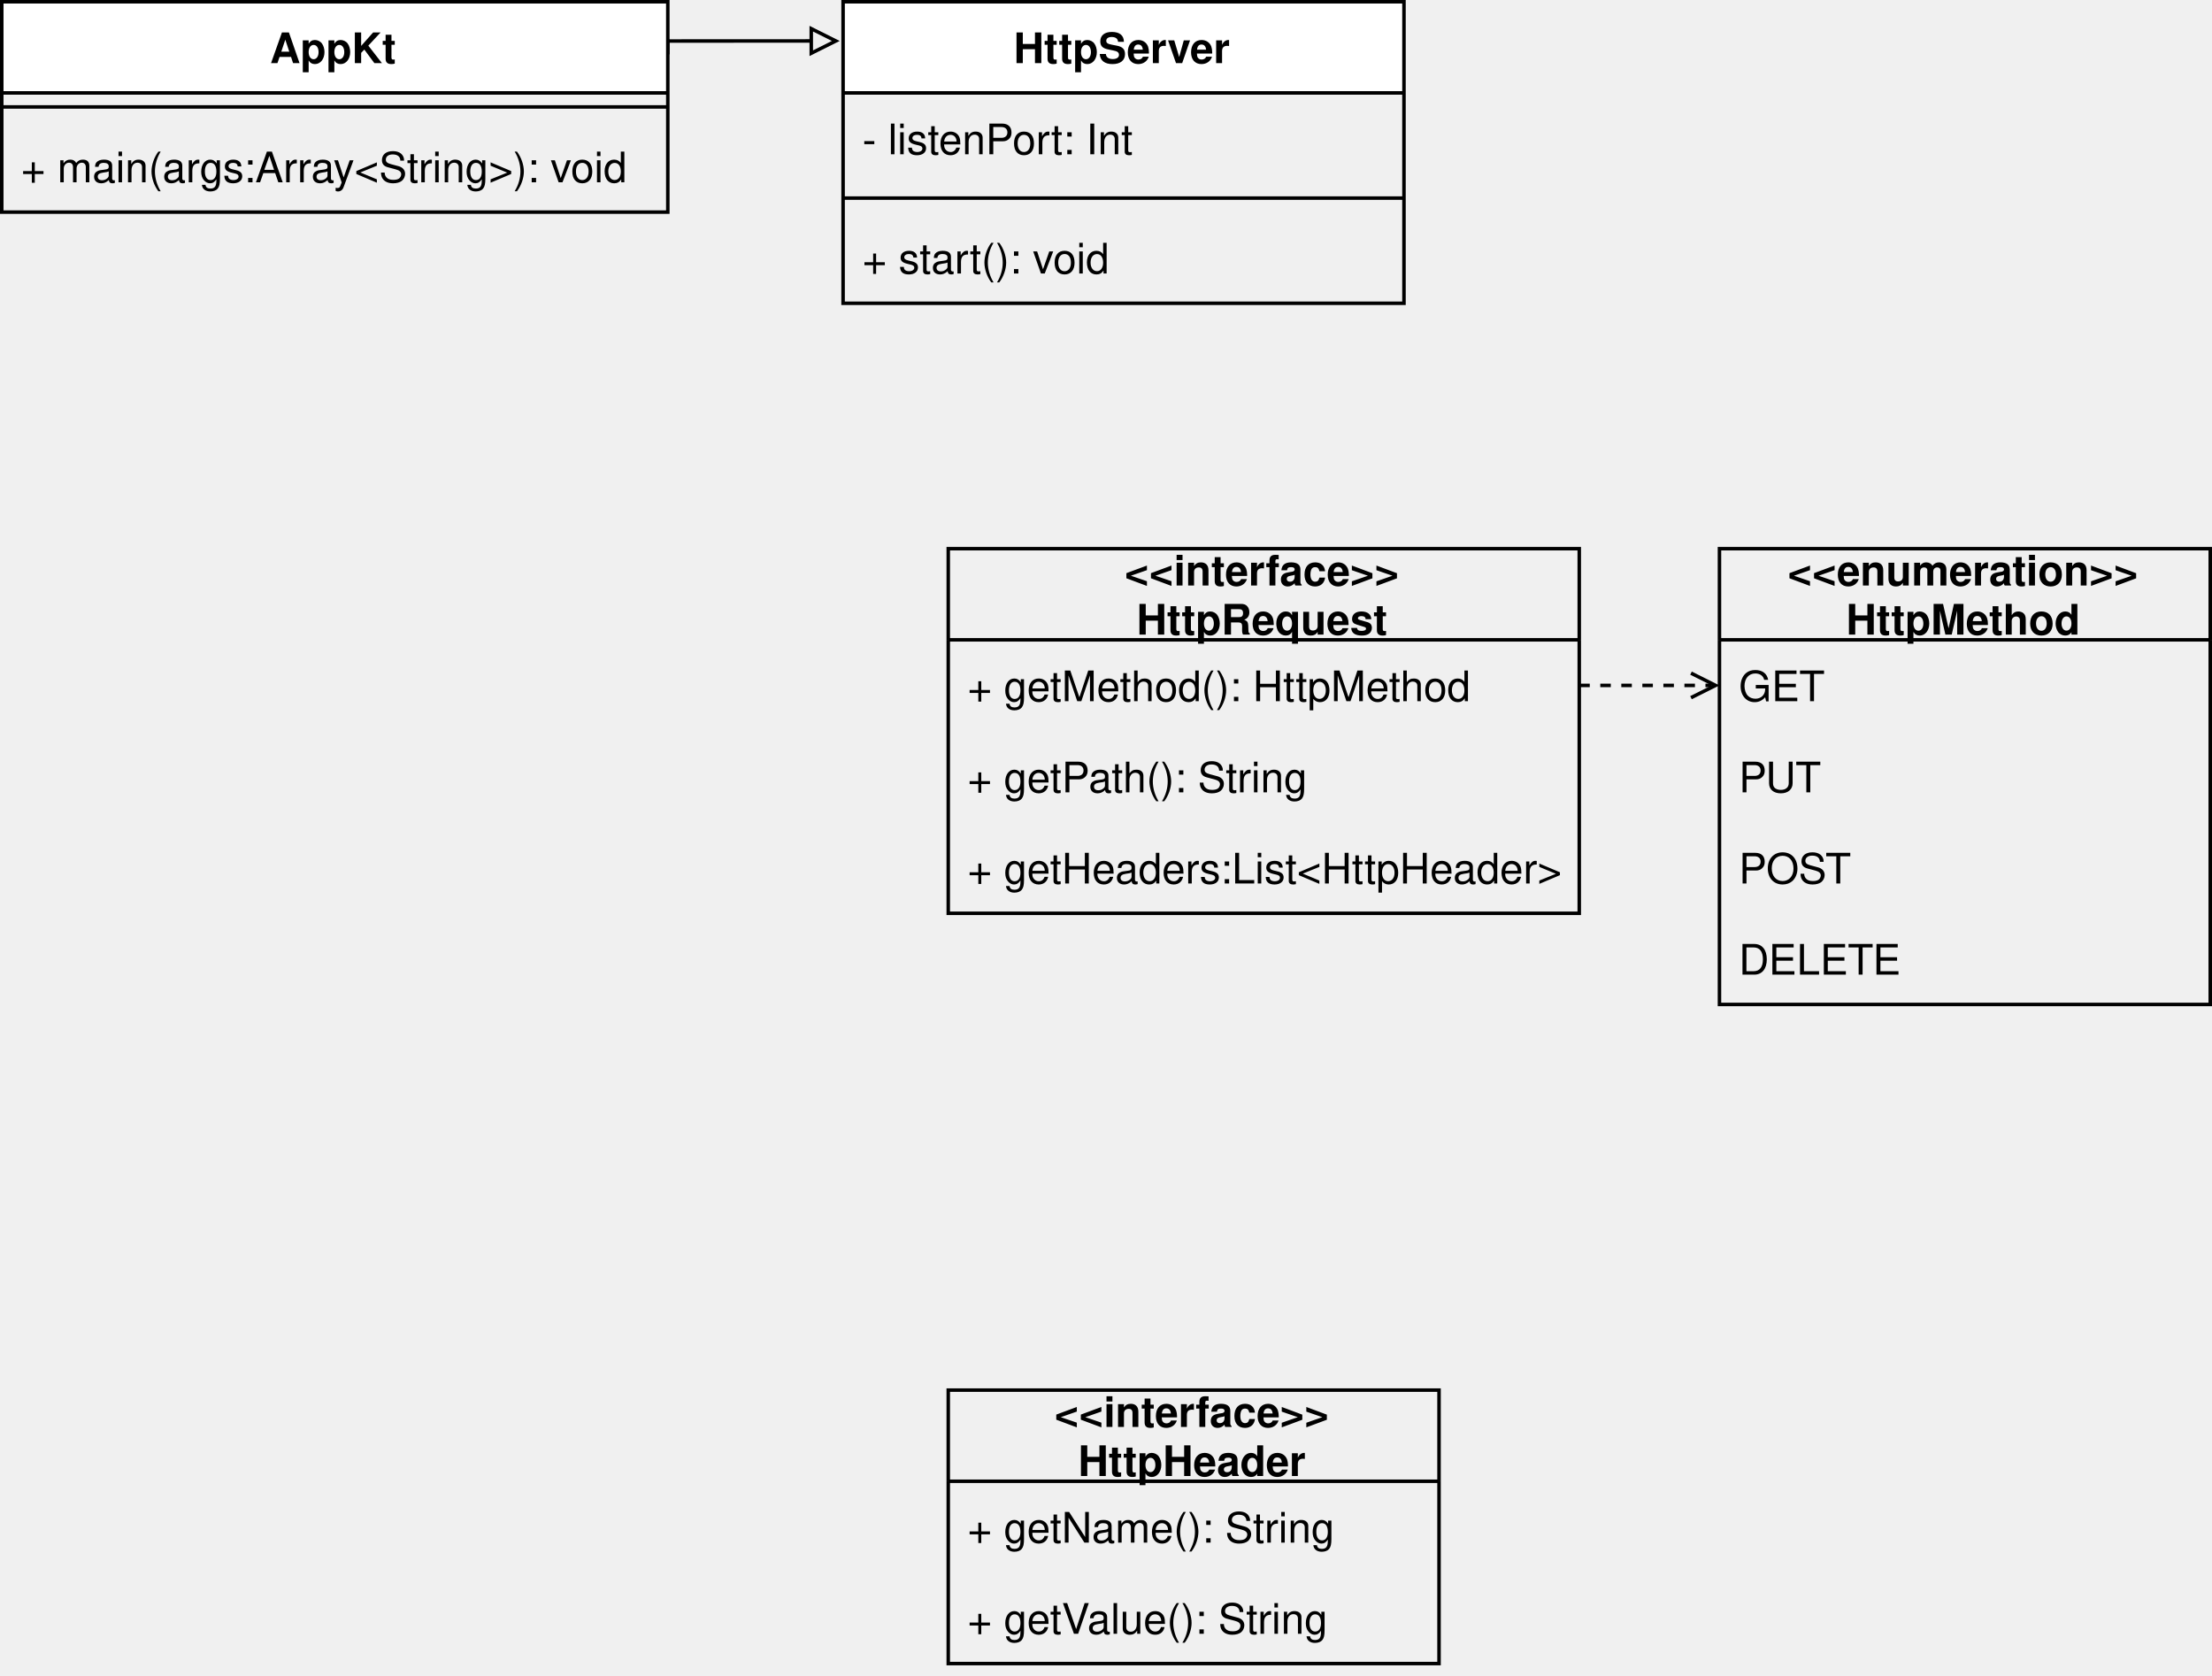
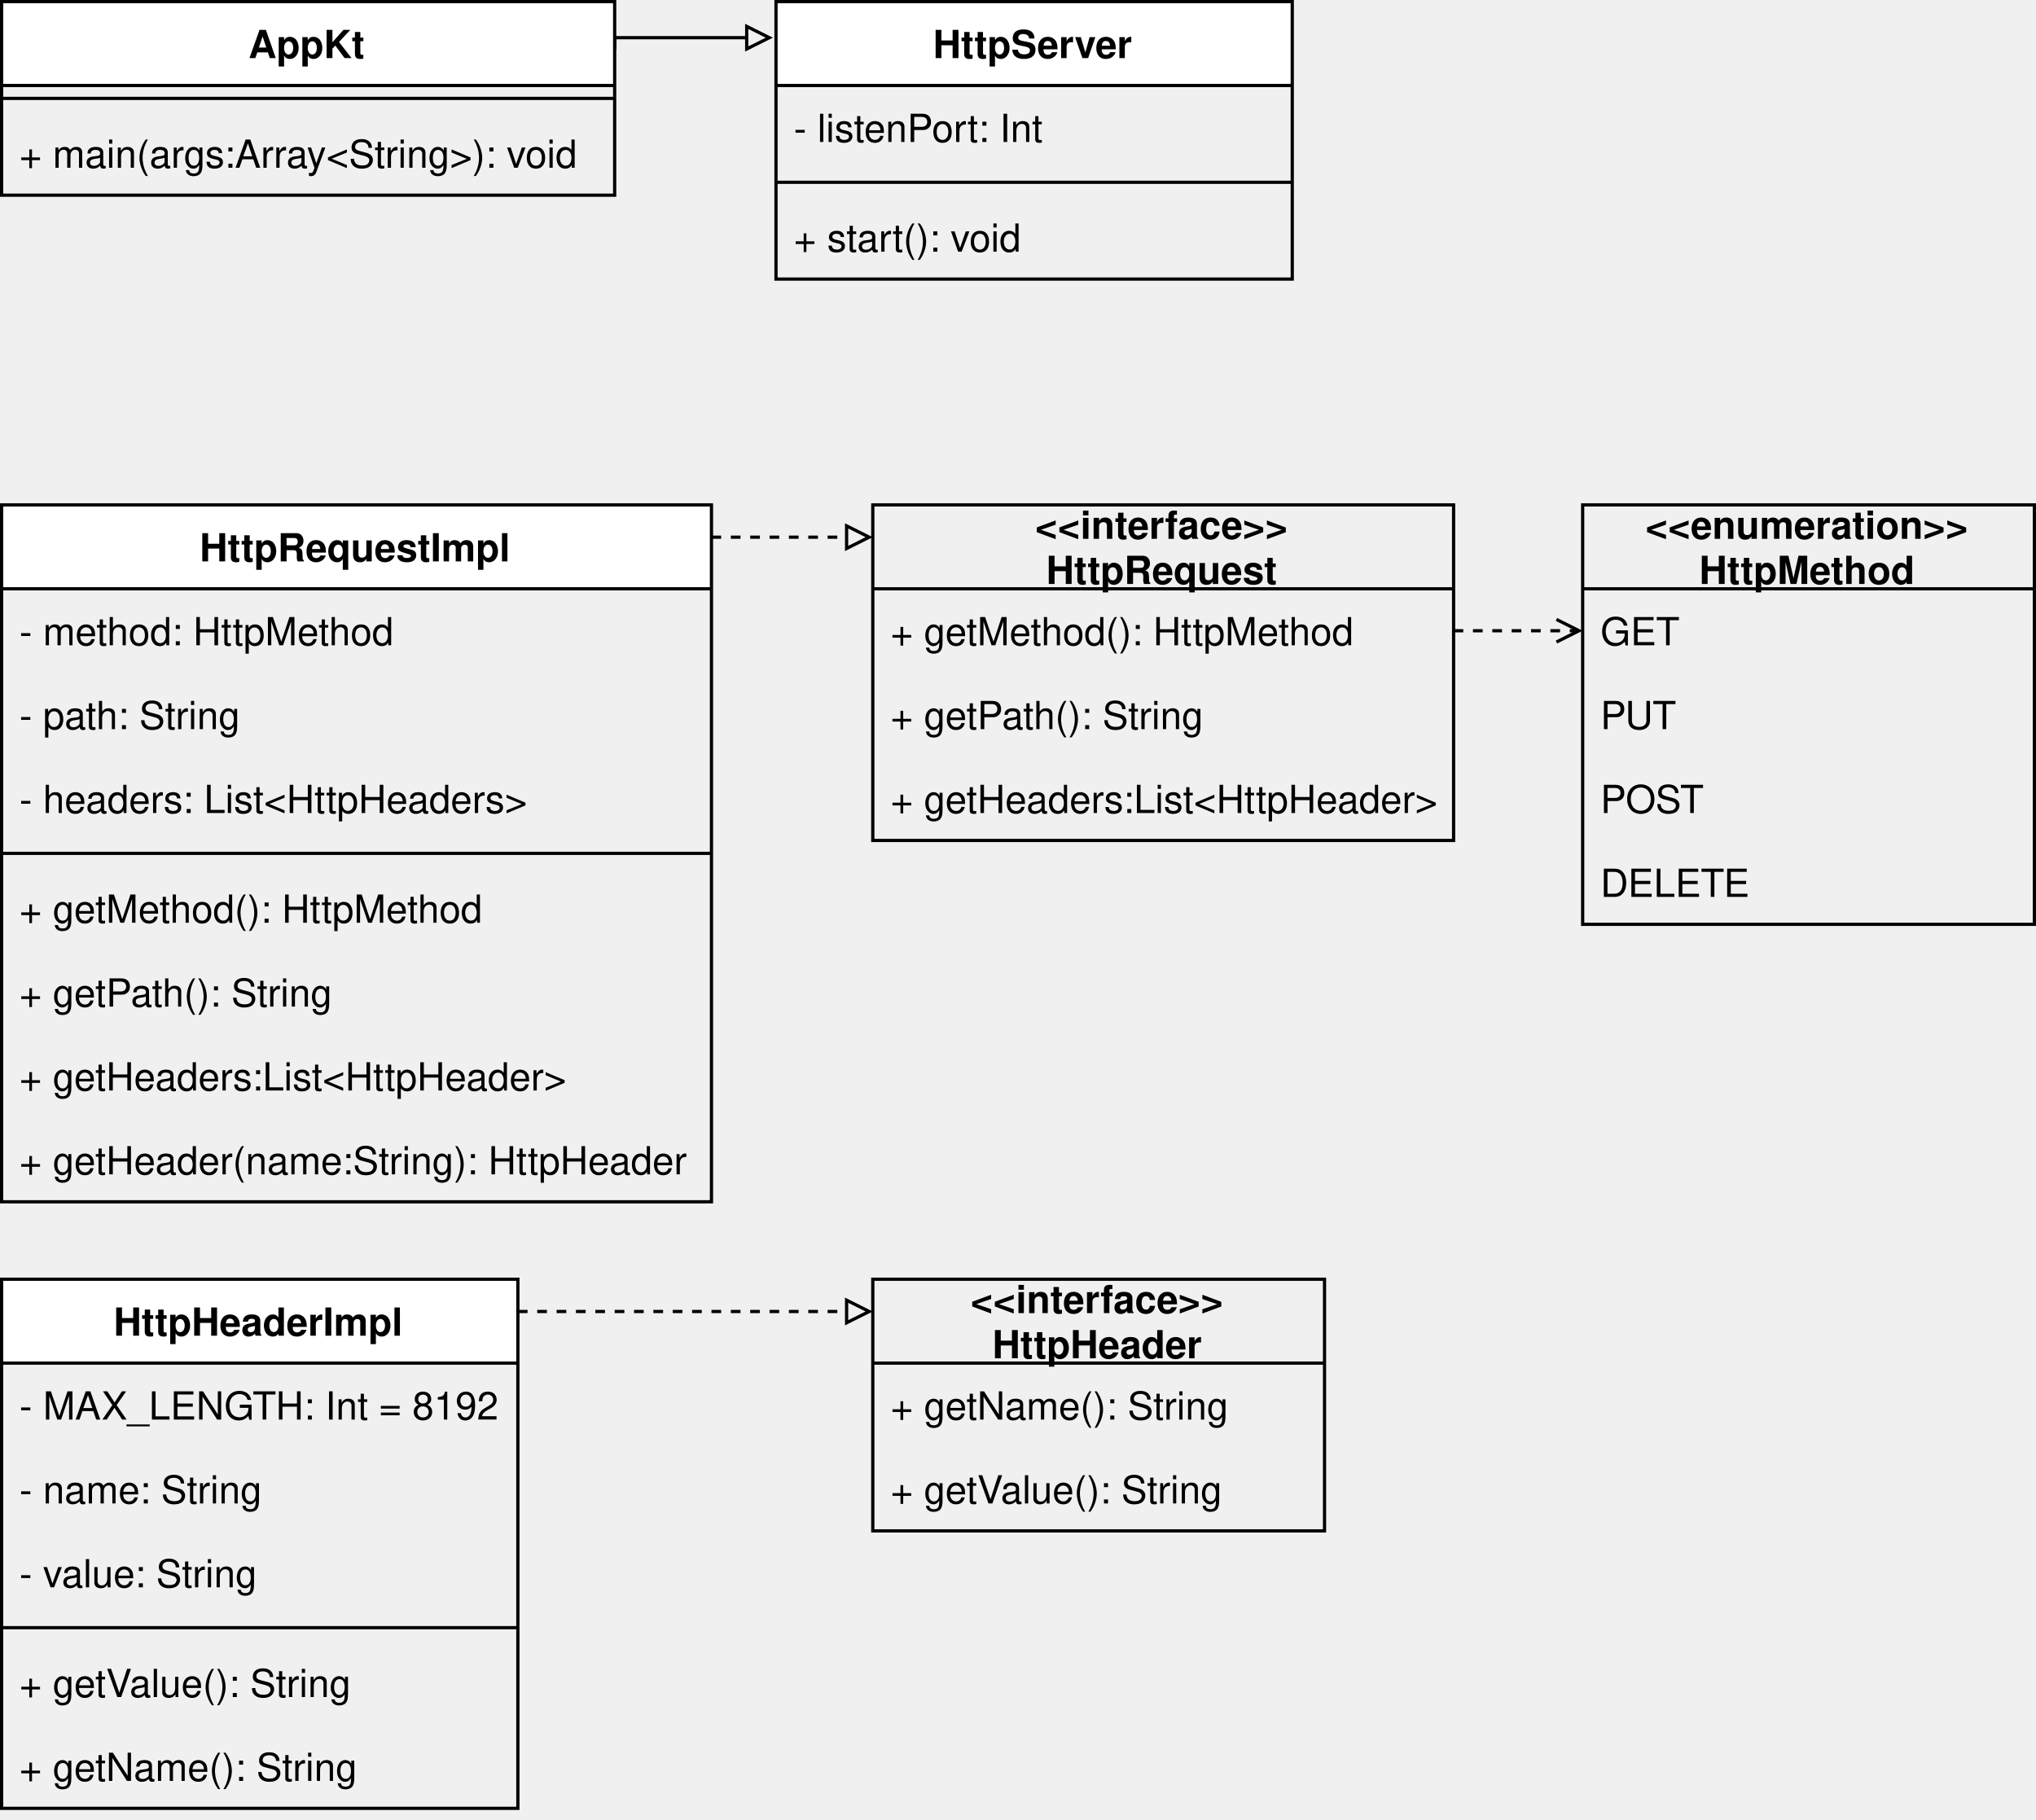
- <svg xmlns="http://www.w3.org/2000/svg" version="1.1" width="631px" height="478px" viewBox="-0.5 -0.5 631 478" content="&lt;mxfile host=&quot;&quot; modified=&quot;2020-07-09T05:23:17.477Z&quot; agent=&quot;5.0 (Macintosh; Intel Mac OS X 10_15_5) AppleWebKit/537.36 (KHTML, like Gecko) Code/1.46.1 Chrome/78.0.39.130 Electron/7.3.1 Safari/537.36&quot; etag=&quot;VWL4TbR3YO5P7aA0TP8R&quot; version=&quot;13.1.3&quot;&gt;&lt;diagram id=&quot;6hGFLwfOUW9BJ-s0fimq&quot; name=&quot;Page-1&quot;&gt;7Zptc+I2EMc/DTPXF8ngx5CXQLikU9IyR9revVSwgtXIliuLBO7Td2VJ2MaCkODkOnOeYRK0XglLv/+u1oKeN07W1xxl8S2LMO25/Wjd8656ruv5F/BXGjbK4PuuMiw5iZTJKQ1z8h1rY19bVyTCec1RMEYFyerGBUtTvBA1G+KcPdfdHhitf2qGlrhhmC8QbVr/JpGIlXXgXpT2G0yWsflkJ7xUVxJknPVM8hhF7Lli8iY9b8wZE+pdsh5jKtfOrIvq93nP1e2NcZyKozr4+j7ExkwORzBX3WRcxGzJUkQnpXXE2SqNsByhD63SZ8pYBkYHjP9gITYaHFoJBqZYJFRfxWsivlbef5NDnbuBbl6t9dBFY2MaqeAb2eusf97vh8ai+jqeaZedi1bZOxpK8tC8p2zxqEyfCaVV9xnmJMECc21sLqde4Zyt+EIvWKgViPgSGy+NV65lpZ9mcI0ZfAjfgAPHFAnyVNcV0vJcbv10V5gB2lQcMkZSkVdGnkkDOOhAcz19HzrO3H5QVQO8USOaVuXWSlOhmD3q0cM/IbrSU7gRIptj/gRLuCus/JkkFKVSQQ8sFUZjUgSIkmUK7xewznLxR9BfEAi4ob4gpLJGi5jQaIo2bCXXORdo8Whao5hx8h2GRUZkcJkLLUE3rHnMZU+NmOMcfGYGsbNjukXrmuMU5UIbFoxSlOXkfjuNBCRA0hETgiUvKUjOEK8PisNQHNQpOpc6aJ/L3OOE2ieu5J1BuF9PFQ0cROxdNhCfQZOSXOB0BrHf84bQ/lXKboc3TE8UHDh7xGNGmYyqlCkBQODtmIwGKH4QexWQZ2hB0uW08LnyS8sXPW1pYtD3gRaxHpMowmmRswQSSKGSXHTowI0GI3jB6o3750EvgBsfQ9sp2/CS7lyMWQpzQaQAiUEHz1hqwYa4fzRjE5nhcUjdFpA6bgNpgx0lBRPFzuxxzpvAJYCg2DY0qbtikzhzGjS9Jk3PQo6ie0xnLCeCMDk+V747RD8CWuAeGYctMPMszEYFM8hyn35RUfjEwL8Lw7cTNfQ+Igx97/9Ter1UeW1rJ5YVGC2l09dqozLqgZqs0K4ZWcuvsFXGjlAeF/N1toh3iqoX6zN/0CzQVOieUI8dTdm3BG5IlWDVfyJrngcEt+uGS33B/O+5niOXQZZVNxhFryurTquXLMnhB5ZQjSC2cN9bQnlOvYQKLi2B7lsC/aKF3O0He3I3qPF3lGCTveeCQwb9yfP3C5hVOL2qjLJhbSV/h/ux/iVtHdfWuNoqrXfjetFaxv6C/13JRehS9ukp2wssKXtg0YDT91sQwWB/cN9iqLoiE92Ss7J0EX4wwi9enbltdFuJ8OaZxhbuDIm4S9ytYbUl7vfCGjRPI7dYVe0Mgw+nRCZklcerVbVJ4B3sN8M2xfKHwHYssOu7NE5XCeaoOCY6vE/vyd/dNv3yNh14R2zTtlLNMR1PUkHzKPN6ctcF8SGewetPot+r1A6ap5qzPzt8p+D7yCeloHm2Nftj3vE7hZ9tD303fs2DqavJdHI36QieQHD7/PkRCJtnUMMs++1VJw7dd+8Hyhu/Xt1Yv3q/tLANWyhubEcQO1h/wq9pw6MRHihobMhaOOnfd66QwMQ+gT7l86f+DY96RDEnDOqppPsWtxXg3pEx+ob8C83yt3nqB1PlDxy9yX8=&lt;/diagram&gt;&lt;/mxfile&gt;">
+ <svg xmlns="http://www.w3.org/2000/svg" version="1.1" width="631px" height="564px" viewBox="-0.5 -0.5 631 564" content="&lt;mxfile host=&quot;&quot; modified=&quot;2020-07-09T05:52:46.902Z&quot; agent=&quot;5.0 (Macintosh; Intel Mac OS X 10_15_5) AppleWebKit/537.36 (KHTML, like Gecko) Code/1.46.1 Chrome/78.0.39.130 Electron/7.3.1 Safari/537.36&quot; etag=&quot;_H7C9uYokoQD2ApF-cXV&quot; version=&quot;13.1.3&quot;&gt;&lt;diagram id=&quot;6hGFLwfOUW9BJ-s0fimq&quot; name=&quot;Page-1&quot;&gt;7Zxfc9o4EMA/DTO9hzD+gw08AqFJ50iPaXJ3vacbFSugq21xtkign76SJWEbyWCCTe+m6mQatJaEpd/uar2S03En0fYuAevVAw5g2HGsYNtxbzuOM3Bd+j8T7LjAcywuWCYo4CI7Fzyib1AIZbUNCmBaqkgwDglal4ULHMdwQUoykCT4tVztGYflb12DJVQEjwsQqtI/UUBWYlhOP5ffQ7RcyW+2/SG/EgFZWYwkXYEAvxZE7rTjThKMCf8UbScwZHMn54W3e19xdX9jCYxJrQY9cR9kJwcHAzpWUcQJWeEljkE4zaXjBG/iALIeLFrK68wwXlOhTYX/QEJ2AhzYEExFKxKF4ircIvK58Pkv1lXX8UTxdiu6zgo7WYhJsmOtbqyuZflSwtvariznjbNS3joYMfK0+CXEi69c9B6FYbH6HCYoggQmQqhOp5jhFG+ShZgwX2ggSJZQ1hJ42VwW2gkGdxDTL0l2tEICQ0DQS1mvgFDP5b6eaEpHAHaFCmuMYpIWep4zAa0gDM1xxX0IO3Msr6gN9APvUZYKt5aLMo2p0B7R/QsIN2II94SsH2HyQqfwULHSVxSFIGYa9IxjInWMKQEI0TKmnxd0ntnkj2l7gqjBjcQFwjRrvFihMJiBHd6weU4JWHyVpfEKJ+gb7RZIJaOXEyJU0PFLNR5ZS4E4gSmtM5eI7QPRA9iWKs5ASoRggcMQrFP0ZT+MiKoAiseYEByd0iA2Qrg9qhyS4qBM0R4Ko33NfY/tizqrgt8Z+NX6VNCBo4jdoYL4hhZDlBIYz6ntd9wRLX9ganfAmw6PZBwS/BVOcIiZVcWYKwA1vAOR1IEQPpNKDUjXYIHi5Syrc9vLJZ/EsJkI07bPYWbrKxQEMM58FgEEcFSMizAdeqPemP7Q2ZtYXa/j0Ruf0LKdl+kPq56QCY7pWADKQEKqB6+Q6YIOsVWbsbRMvx5SpwGktqMgVdiFKGPC2ck1zn4TuIgiyJYNQeopWyRubIWmq9J0NeRC8AWGc5wigjDrP+F1D4heA5rn1LTDBpi5GmbjjBn1cu9+4Vb4gml9Y4ZvJyrpXcMMe+5/J/Q6FXntYye8zjBqQqfPxUKh1yMxWaa7smehfpms0HcA0lU2XrtuONYbqPGYtNTm4rHalHsaw/VDrrD8N2IxzzOg9+/4S3FB/u44rs2mgYVV9xAE54VVl8VLGufwfw2hXLscQnlDjaH3NIbeb8B397wK303V8yOIoPTejyShHtT47z3mve1cFEbpsDbiv/1qrH8wmeHaGFddpNUa135jHvsT/HfDJsG47MtdtutpXPZAowO21WtACQbVxv0AadQVSOtmnLnEWHhu4f3auI94bh3dRixczWns4c4BWRnH3RhWneNuC6unZiP3WHnsTDsfzRBzyNyPF6Nq6cAN7DfDlsHyVWDbGtjlVRrGmwgmIEsTHV+nK/y3WaZPL9OeW2OZ1oVqtmx4kRaoqcy76ZMx4j1Prz7QH/AI5alZzfnvBt8l+K75pOSpua35b4+G3yX8dGtoa/zUxNTtdDZ9mhqCFxDcP39eA6Gagxqt17+elXEwe+9HwpteObrRbr0PNWz9BoIbXQriAOtPuE3r10Z4JKDRIWsg01+VV4jowN5R/WTPn+IMD39EkRkG/lRidnEbAe7WtNFGllBfIXWFTdw6G6cnD7xpdlYPtkdPbrV6mq1Wnja49KSbcpTNtfzusGfl/7ySY3Z9t+s7B4lffluio5zpuafoXOvgEdc/OFN5Xv2LT915/R+hcyV1aUQB36Zzfl+jc72WdG7Y7VXrnG853YE/zP+1on3O0Dr41uPad6L+5dqnhiWFra4P0To0wWeu3cqqpdHvusGnLrW2P0heWtjsJlY2/cHPiKdKzdZXMVw5QZmbzDkBqh5rE8+L6h7JTXa37JvNnlcjPDUpuPZ4qtsgN9nXyO0uWtDveKVmy6sB1pp0XXus1c0Ohd1PkhC4DJouQ6el1kBKwK86uG0OkrQE176m+9Wd7jUnSVrh6l7T1R45smuOklyDtl/TRTdC+8hJXs70XQwiemXE7bjgsCvO5BvUZ6DWnMVvD7V6uDfHaJIX7SUvtG9c6F6t2lv+RZjVJBV7LHoYff57Nv1493RfeGvVyq5bA3uohtPGjosbMRWZ/R/wCquvT04JL20CriZ41n27tQmefX1aShQN0EaA6o4WtQZUdzzX5CrOh6Y9TdTSS+Z9XYLJvNHWDldNmqI9azyShDJvoDbLVZOmaIorLeZ/GYpv3eZ/Xsudfgc=&lt;/diagram&gt;&lt;/mxfile&gt;">
  <defs>
    <clipPath id="mx-clip-244-31-152-26-0">
      <rect x="244" y="31" width="152" height="26" />
    </clipPath>
    <clipPath id="mx-clip-244-65-152-26-0">
      <rect x="244" y="65" width="152" height="26" />
    </clipPath>
    <clipPath id="mx-clip-274-427-132-26-0">
      <rect x="274" y="427" width="132" height="26" />
    </clipPath>
    <clipPath id="mx-clip-274-453-132-26-0">
      <rect x="274" y="453" width="132" height="26" />
    </clipPath>
    <clipPath id="mx-clip-274-187-172-26-0">
      <rect x="274" y="187" width="172" height="26" />
    </clipPath>
    <clipPath id="mx-clip-274-213-172-26-0">
      <rect x="274" y="213" width="172" height="26" />
    </clipPath>
    <clipPath id="mx-clip-274-239-172-26-0">
      <rect x="274" y="239" width="172" height="26" />
    </clipPath>
    <clipPath id="mx-clip-494-187-132-26-0">
      <rect x="494" y="187" width="132" height="26" />
    </clipPath>
    <clipPath id="mx-clip-494-213-132-26-0">
      <rect x="494" y="213" width="132" height="26" />
    </clipPath>
    <clipPath id="mx-clip-494-239-132-26-0">
      <rect x="494" y="239" width="132" height="26" />
    </clipPath>
    <clipPath id="mx-clip-494-265-132-26-0">
      <rect x="494" y="265" width="132" height="26" />
    </clipPath>
    <clipPath id="mx-clip-4-39-182-26-0">
      <rect x="4" y="39" width="182" height="26" />
    </clipPath>
+     <clipPath id="mx-clip-4-187-212-26-0">
+       <rect x="4" y="187" width="212" height="26" />
+     </clipPath>
+     <clipPath id="mx-clip-4-213-212-26-0">
+       <rect x="4" y="213" width="212" height="26" />
+     </clipPath>
+     <clipPath id="mx-clip-4-239-212-26-0">
+       <rect x="4" y="239" width="212" height="26" />
+     </clipPath>
+     <clipPath id="mx-clip-4-273-212-26-0">
+       <rect x="4" y="273" width="212" height="26" />
+     </clipPath>
+     <clipPath id="mx-clip-4-299-212-26-0">
+       <rect x="4" y="299" width="212" height="26" />
+     </clipPath>
+     <clipPath id="mx-clip-4-325-212-26-0">
+       <rect x="4" y="325" width="212" height="26" />
+     </clipPath>
+     <clipPath id="mx-clip-4-351-212-26-0">
+       <rect x="4" y="351" width="212" height="26" />
+     </clipPath>
+     <clipPath id="mx-clip-4-427-152-26-0">
+       <rect x="4" y="427" width="152" height="26" />
+     </clipPath>
+     <clipPath id="mx-clip-4-453-152-26-0">
+       <rect x="4" y="453" width="152" height="26" />
+     </clipPath>
+     <clipPath id="mx-clip-4-479-152-26-0">
+       <rect x="4" y="479" width="152" height="26" />
+     </clipPath>
+     <clipPath id="mx-clip-4-513-152-26-0">
+       <rect x="4" y="513" width="152" height="26" />
+     </clipPath>
+     <clipPath id="mx-clip-4-539-152-26-0">
+       <rect x="4" y="539" width="152" height="26" />
+     </clipPath>
  </defs>
  <g>
-     <path d="M 190 15 L 190 11.2 L 230.92 11.18" fill="none" stroke="#000000" stroke-miterlimit="10" pointer-events="stroke" />
+     <path d="M 190 15 L 190.06 11.18 L 230.92 11.18" fill="none" stroke="#000000" stroke-miterlimit="10" pointer-events="stroke" />
    <path d="M 237.92 11.18 L 230.92 14.68 L 230.92 7.68 Z" fill="none" stroke="#000000" stroke-miterlimit="10" pointer-events="all" />
    <path d="M 240 26 L 240 0 L 400 0 L 400 26" fill="#ffffff" stroke="#000000" stroke-miterlimit="10" pointer-events="all" />
    <path d="M 240 26 L 240 86 L 400 86 L 400 26" fill="none" stroke="#000000" stroke-miterlimit="10" pointer-events="none" />
    <path d="M 240 26 L 400 26" fill="none" stroke="#000000" stroke-miterlimit="10" pointer-events="none" />
    <g fill="#000000" font-family="Helvetica" font-weight="bold" text-anchor="middle" font-size="12px">
      <text x="319.5" y="17.5">
                HttpServer
            </text>
    </g>
    <g fill="#000000" font-family="Helvetica" clip-path="url(#mx-clip-244-31-152-26-0)" font-size="12px">
      <text x="245.5" y="43.5">
                - listenPort: Int
            </text>
    </g>
    <path d="M 240 56 L 400 56" fill="none" stroke="#000000" stroke-miterlimit="10" pointer-events="none" />
    <g fill="#000000" font-family="Helvetica" clip-path="url(#mx-clip-244-65-152-26-0)" font-size="12px">
      <text x="245.5" y="77.5">
                + start(): void
            </text>
    </g>
    <path d="M 450 195 L 487.76 195" fill="none" stroke="#000000" stroke-miterlimit="10" stroke-dasharray="3 3" pointer-events="none" />
    <path d="M 481.88 198.5 L 488.88 195 L 481.88 191.5" fill="none" stroke="#000000" stroke-miterlimit="10" pointer-events="none" />
    <path d="M 270 422 L 270 396 L 410 396 L 410 422" fill="none" stroke="#000000" stroke-miterlimit="10" pointer-events="none" />
    <path d="M 270 422 L 270 474 L 410 474 L 410 422" fill="none" stroke="#000000" stroke-miterlimit="10" pointer-events="none" />
    <path d="M 270 422 L 410 422" fill="none" stroke="#000000" stroke-miterlimit="10" pointer-events="none" />
    <g fill="#000000" font-family="Helvetica" font-weight="bold" text-anchor="middle" font-size="12px">
      <text x="339.5" y="406.5">
                &lt;&lt;interface&gt;&gt;
            </text>
      <text x="339.5" y="420.5">
                HttpHeader
            </text>
    </g>
    <g fill="#000000" font-family="Helvetica" clip-path="url(#mx-clip-274-427-132-26-0)" font-size="12px">
      <text x="275.5" y="439.5">
                + getName(): String
            </text>
    </g>
    <g fill="#000000" font-family="Helvetica" clip-path="url(#mx-clip-274-453-132-26-0)" font-size="12px">
      <text x="275.5" y="465.5">
                + getValue(): String
            </text>
    </g>
    <path d="M 270 182 L 270 156 L 450 156 L 450 182" fill="none" stroke="#000000" stroke-miterlimit="10" pointer-events="none" />
    <path d="M 270 182 L 270 260 L 450 260 L 450 182" fill="none" stroke="#000000" stroke-miterlimit="10" pointer-events="none" />
    <path d="M 270 182 L 450 182" fill="none" stroke="#000000" stroke-miterlimit="10" pointer-events="none" />
    <g fill="#000000" font-family="Helvetica" font-weight="bold" text-anchor="middle" font-size="12px">
      <text x="359.5" y="166.5">
                &lt;&lt;interface&gt;&gt;
            </text>
      <text x="359.5" y="180.5">
                HttpRequest
            </text>
    </g>
    <g fill="#000000" font-family="Helvetica" clip-path="url(#mx-clip-274-187-172-26-0)" font-size="12px">
      <text x="275.5" y="199.5">
                + getMethod(): HttpMethod
            </text>
    </g>
    <g fill="#000000" font-family="Helvetica" clip-path="url(#mx-clip-274-213-172-26-0)" font-size="12px">
      <text x="275.5" y="225.5">
                + getPath(): String
            </text>
    </g>
    <g fill="#000000" font-family="Helvetica" clip-path="url(#mx-clip-274-239-172-26-0)" font-size="12px">
      <text x="275.5" y="251.5">
                + getHeaders:List&lt;HttpHeader&gt;
            </text>
    </g>
    <path d="M 490 182 L 490 156 L 630 156 L 630 182" fill="none" stroke="#000000" stroke-miterlimit="10" pointer-events="none" />
    <path d="M 490 182 L 490 286 L 630 286 L 630 182" fill="none" stroke="#000000" stroke-miterlimit="10" pointer-events="none" />
    <path d="M 490 182 L 630 182" fill="none" stroke="#000000" stroke-miterlimit="10" pointer-events="none" />
    <g fill="#000000" font-family="Helvetica" font-weight="bold" text-anchor="middle" font-size="12px">
      <text x="559.5" y="166.5">
                &lt;&lt;enumeration&gt;&gt;
            </text>
      <text x="559.5" y="180.5">
                HttpMethod
            </text>
    </g>
    <g fill="#000000" font-family="Helvetica" clip-path="url(#mx-clip-494-187-132-26-0)" font-size="12px">
      <text x="495.5" y="199.5">
                GET
            </text>
    </g>
    <g fill="#000000" font-family="Helvetica" clip-path="url(#mx-clip-494-213-132-26-0)" font-size="12px">
      <text x="495.5" y="225.5">
                PUT
            </text>
    </g>
    <g fill="#000000" font-family="Helvetica" clip-path="url(#mx-clip-494-239-132-26-0)" font-size="12px">
      <text x="495.5" y="251.5">
                POST
            </text>
    </g>
    <g fill="#000000" font-family="Helvetica" clip-path="url(#mx-clip-494-265-132-26-0)" font-size="12px">
      <text x="495.5" y="277.5">
                DELETE
            </text>
    </g>
    <path d="M 0 26 L 0 0 L 190 0 L 190 26" fill="#ffffff" stroke="#000000" stroke-miterlimit="10" pointer-events="none" />
    <path d="M 0 26 L 0 60 L 190 60 L 190 26" fill="none" stroke="#000000" stroke-miterlimit="10" pointer-events="none" />
    <path d="M 0 26 L 190 26" fill="none" stroke="#000000" stroke-miterlimit="10" pointer-events="none" />
    <g fill="#000000" font-family="Helvetica" font-weight="bold" text-anchor="middle" font-size="12px">
      <text x="94.5" y="17.5">
                AppKt
            </text>
    </g>
    <path d="M 0 30 L 190 30" fill="none" stroke="#000000" stroke-miterlimit="10" pointer-events="none" />
    <g fill="#000000" font-family="Helvetica" clip-path="url(#mx-clip-4-39-182-26-0)" font-size="12px">
      <text x="5.5" y="51.5">
                + main(args:Array&lt;String&gt;): void
            </text>
    </g>
+     <path d="M 220 166 L 260.06 166 L 261.88 166" fill="none" stroke="#000000" stroke-miterlimit="10" stroke-dasharray="3 3" pointer-events="none" />
+     <path d="M 268.88 166 L 261.88 169.5 L 261.88 162.5 Z" fill="none" stroke="#000000" stroke-miterlimit="10" pointer-events="none" />
+     <path d="M 160 406 L 250.06 406 L 261.88 406" fill="none" stroke="#000000" stroke-miterlimit="10" stroke-dasharray="3 3" pointer-events="none" />
+     <path d="M 268.88 406 L 261.88 409.5 L 261.88 402.5 Z" fill="none" stroke="#000000" stroke-miterlimit="10" pointer-events="none" />
+     <path d="M 0 182 L 0 156 L 220 156 L 220 182" fill="#ffffff" stroke="#000000" stroke-miterlimit="10" pointer-events="none" />
+     <path d="M 0 182 L 0 372 L 220 372 L 220 182" fill="none" stroke="#000000" stroke-miterlimit="10" pointer-events="none" />
+     <path d="M 0 182 L 220 182" fill="none" stroke="#000000" stroke-miterlimit="10" pointer-events="none" />
+     <g fill="#000000" font-family="Helvetica" font-weight="bold" text-anchor="middle" font-size="12px">
+       <text x="109.5" y="173.5">
+                 HttpRequestImpl
+             </text>
+     </g>
+     <g fill="#000000" font-family="Helvetica" clip-path="url(#mx-clip-4-187-212-26-0)" font-size="12px">
+       <text x="5.5" y="199.5">
+                 - method: HttpMethod
+             </text>
+     </g>
+     <g fill="#000000" font-family="Helvetica" clip-path="url(#mx-clip-4-213-212-26-0)" font-size="12px">
+       <text x="5.5" y="225.5">
+                 - path: String
+             </text>
+     </g>
+     <g fill="#000000" font-family="Helvetica" clip-path="url(#mx-clip-4-239-212-26-0)" font-size="12px">
+       <text x="5.5" y="251.5">
+                 - headers: List&lt;HttpHeaders&gt;
+             </text>
+     </g>
+     <path d="M 0 264 L 220 264" fill="none" stroke="#000000" stroke-miterlimit="10" pointer-events="none" />
+     <g fill="#000000" font-family="Helvetica" clip-path="url(#mx-clip-4-273-212-26-0)" font-size="12px">
+       <text x="5.5" y="285.5">
+                 + getMethod(): HttpMethod
+             </text>
+     </g>
+     <g fill="#000000" font-family="Helvetica" clip-path="url(#mx-clip-4-299-212-26-0)" font-size="12px">
+       <text x="5.5" y="311.5">
+                 + getPath(): String
+             </text>
+     </g>
+     <g fill="#000000" font-family="Helvetica" clip-path="url(#mx-clip-4-325-212-26-0)" font-size="12px">
+       <text x="5.5" y="337.5">
+                 + getHeaders:List&lt;HttpHeader&gt;
+             </text>
+     </g>
+     <g fill="#000000" font-family="Helvetica" clip-path="url(#mx-clip-4-351-212-26-0)" font-size="12px">
+       <text x="5.5" y="363.5">
+                 + getHeader(name:String): HttpHeader
+             </text>
+     </g>
+     <path d="M 0 422 L 0 396 L 160 396 L 160 422" fill="#ffffff" stroke="#000000" stroke-miterlimit="10" pointer-events="none" />
+     <path d="M 0 422 L 0 560 L 160 560 L 160 422" fill="none" stroke="#000000" stroke-miterlimit="10" pointer-events="none" />
+     <path d="M 0 422 L 160 422" fill="none" stroke="#000000" stroke-miterlimit="10" pointer-events="none" />
+     <g fill="#000000" font-family="Helvetica" font-weight="bold" text-anchor="middle" font-size="12px">
+       <text x="79.5" y="413.5">
+                 HttpHeaderImpl
+             </text>
+     </g>
+     <g fill="#000000" font-family="Helvetica" clip-path="url(#mx-clip-4-427-152-26-0)" font-size="12px">
+       <text x="5.5" y="439.5">
+                 - MAX_LENGTH: Int = 8192
+             </text>
+     </g>
+     <g fill="#000000" font-family="Helvetica" clip-path="url(#mx-clip-4-453-152-26-0)" font-size="12px">
+       <text x="5.5" y="465.5">
+                 - name: String
+             </text>
+     </g>
+     <g fill="#000000" font-family="Helvetica" clip-path="url(#mx-clip-4-479-152-26-0)" font-size="12px">
+       <text x="5.5" y="491.5">
+                 - value: String
+             </text>
+     </g>
+     <path d="M 0 504 L 160 504" fill="none" stroke="#000000" stroke-miterlimit="10" pointer-events="none" />
+     <g fill="#000000" font-family="Helvetica" clip-path="url(#mx-clip-4-513-152-26-0)" font-size="12px">
+       <text x="5.5" y="525.5">
+                 + getValue(): String
+             </text>
+     </g>
+     <g fill="#000000" font-family="Helvetica" clip-path="url(#mx-clip-4-539-152-26-0)" font-size="12px">
+       <text x="5.5" y="551.5">
+                 + getName(): String
+             </text>
+     </g>
  </g>
</svg>
